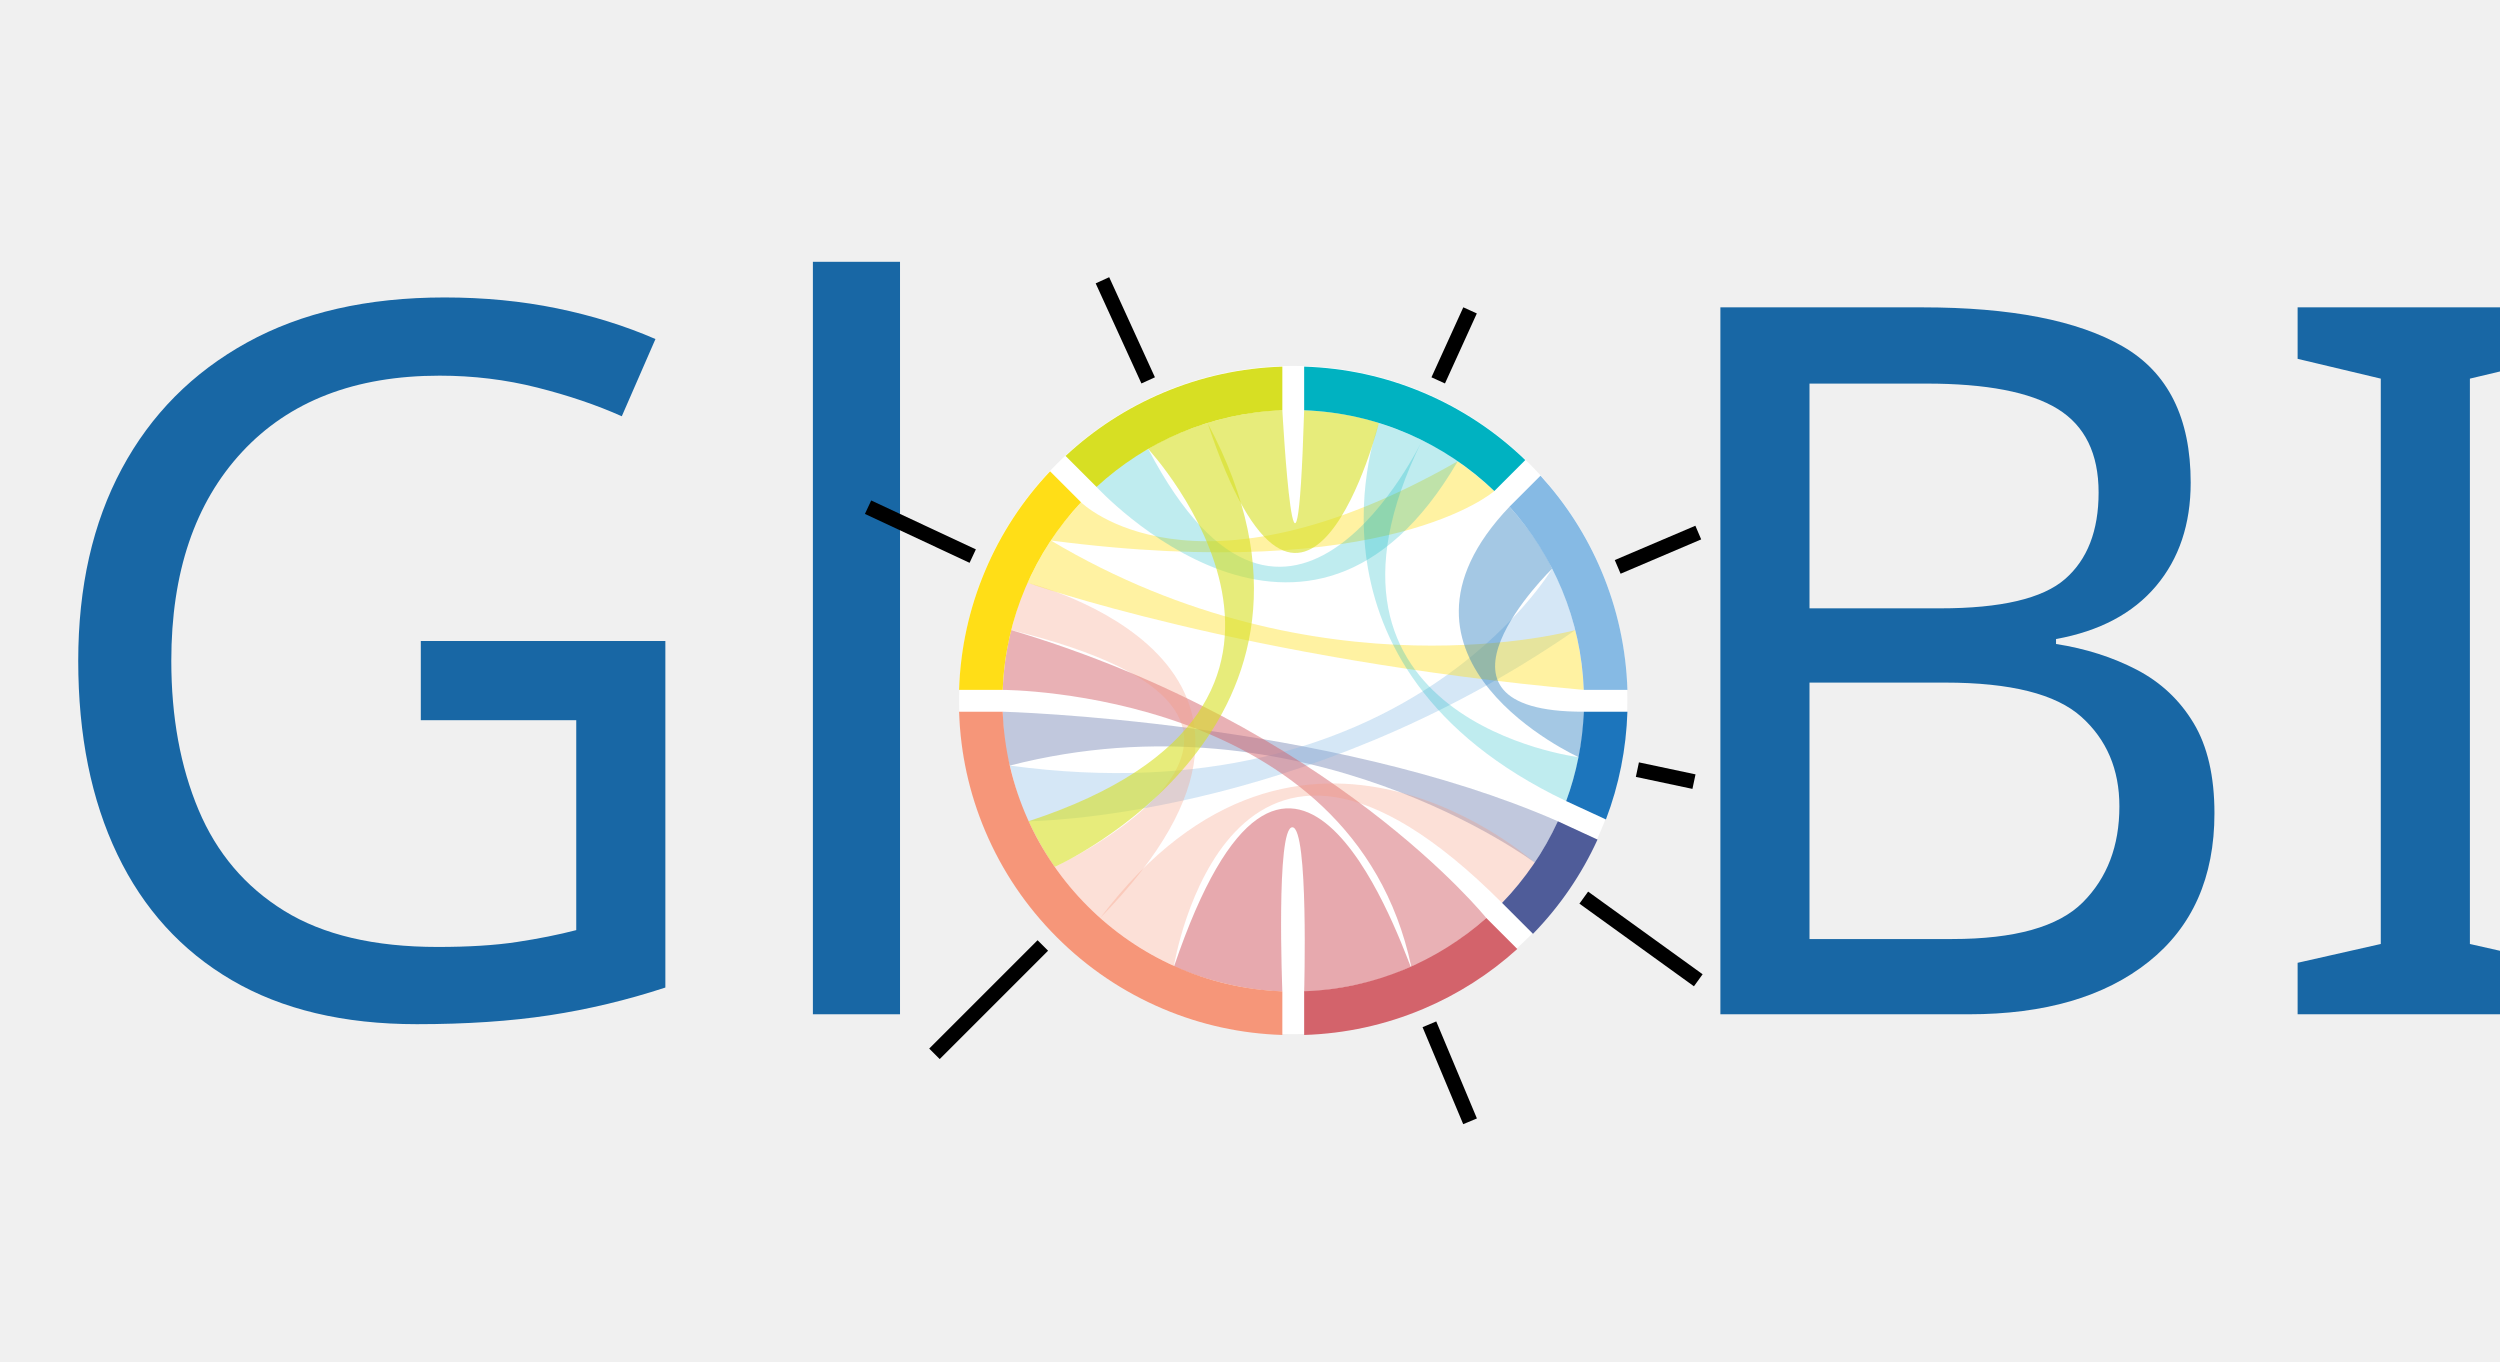
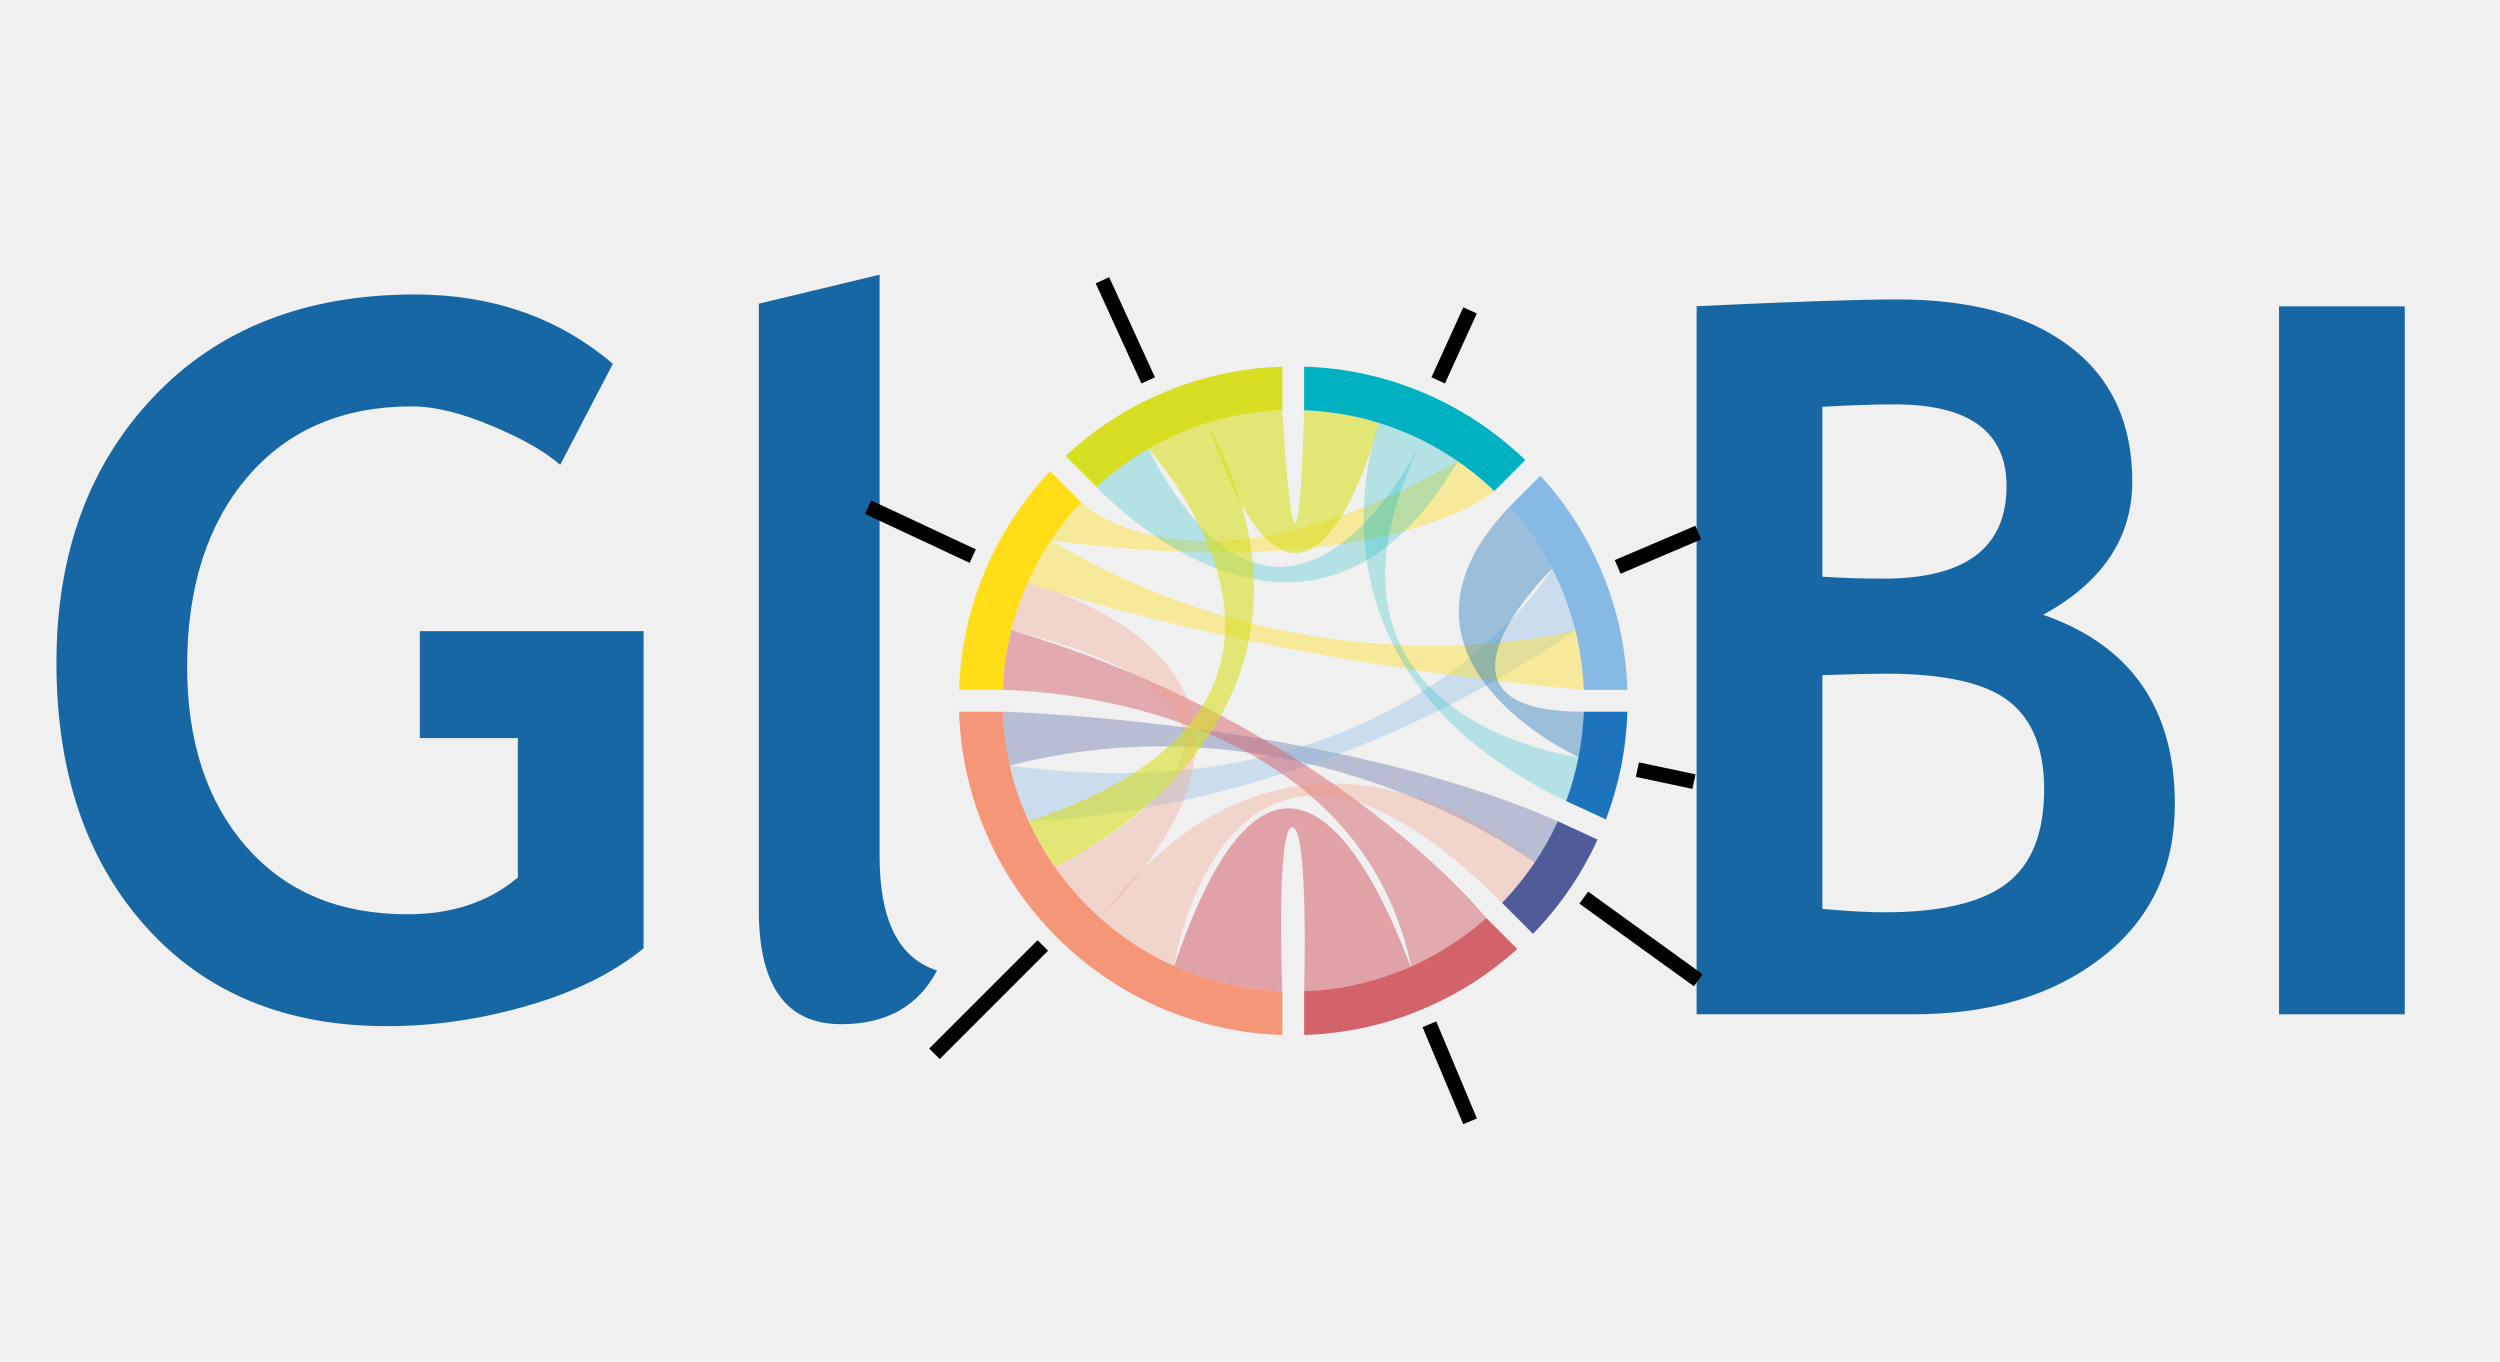
- <svg xmlns="http://www.w3.org/2000/svg" version="1.1" x="0px" y="0px" width="2525px" height="1375px" viewBox="-18.014 -166.926 2525 1375" overflow="visible" enable-background="new -18.014 -166.926 2525 1375" xml:space="preserve">
-   <defs>
- </defs>
-   <text transform="matrix(1 0 0 1 0 857.498)">
-     <tspan x="0" y="0" fill="#1867A5" font-family="'TrebuchetMS-Bold'" font-size="1000" letter-spacing="-10">Gl</tspan>
-     <tspan x="946.309" y="0" fill="#1867A5" font-family="'TrebuchetMS-Bold'" font-size="1000" letter-spacing="375"> </tspan>
-     <tspan x="1622.578" y="0" fill="#1867A5" font-family="'TrebuchetMS-Bold'" font-size="1000" letter-spacing="-10">BI</tspan>
-   </text>
-   <circle fill="#FFFFFF" cx="1288.146" cy="540.118" r="337.464" />
-   <path opacity="0.35" fill="#4C629D" d="M1531.997,704.316c0,0-232.817-174.452-530.114-98.016  c-7.146-19.823-7.146-54.406-7.146-54.406s329.038,8.96,560.652,110.65C1545.689,684.766,1531.997,704.316,1531.997,704.316z" />
-   <path opacity="0.35" fill="#86BAE4" d="M1549.668,407.413c0,0-148.782,253.019-547.785,198.888  c12.11,50.094,18.807,56.244,18.807,56.244s275.218-1.329,552.321-193.082C1563.495,430.572,1549.668,407.413,1549.668,407.413z" />
-   <path opacity="0.55" fill="#D3636B" d="M1299.18,835.177c0,0,63.969-3.334,107.634-25.718c-15.291-38.416-123.91-339.883-239.14,0  c61.14,25.718,109.476,24.848,109.476,24.848s-6.539-165.68,10.095-165.68C1303.876,668.627,1299.18,835.177,1299.18,835.177z" />
-   <path opacity="0.5" fill="#D3636B" d="M1483.147,760.25c0,0-155.857-194.184-479.83-290.787c-7.853,28.857-8.58,60.401-8.58,60.401  s353.356,0,412.635,279.511C1446.212,794.784,1483.147,760.25,1483.147,760.25z" />
-   <path opacity="0.3" fill="#F69679" d="M1167.674,808.59c0,0,54.951-340.265,331.376-63.591  c19.434-20.304,33.757-39.966,33.757-39.966s-236.034-214.019-439.622,55.217C1128.423,792.172,1167.674,808.59,1167.674,808.59z" />
-   <path opacity="0.3" fill="#F69679" d="M1047.302,708.645c0,0,321.451-149.754-43.984-239.182  c12.994-49.978,16.503-47.762,16.503-47.762s326.536,80.094,73.364,338.549C1065.814,736.514,1047.302,708.645,1047.302,708.645z" />
-   <path opacity="0.4" fill="#FFDE17" d="M1019.82,421.701c0,0,219.122,77.568,561.773,108.163c-0.729-30.53-8.583-60.401-8.583-60.401  s-257.921,71.415-529.694-90.496C1028.715,401.134,1019.82,421.701,1019.82,421.701z" />
-   <path opacity="0.4" fill="#FFDE17" d="M1073.833,340.375c0,0,112.287,111.749,380.499-41.47  c23.827,17.237,36.927,30.099,36.927,30.099s-106.233,94.584-447.942,49.963C1051.2,367.203,1051.342,365.721,1073.833,340.375z" />
-   <path opacity="0.25" fill="#00B2C1" d="M1089.479,324.864c0,0,213.998,233.22,364.853-25.958  c-15.908-12.511-35.917-21.154-35.917-21.154s-134.068,281.56-276.773,8.739C1099.256,309.107,1089.479,324.864,1089.479,324.864z" />
-   <path opacity="0.25" fill="#00B2C1" d="M1374.708,260.266c0,0-95.499,246.064,189.084,381.896  c9.219-25.312,12.74-44.312,12.74-44.312s-297.984-36.911-158.117-320.1C1401.231,268.849,1374.708,260.266,1374.708,260.266z" />
-   <path opacity="0.4" fill="#1C75BC" d="M1549.668,407.413c0,0-148.872,145.073,31.926,144.481c0,23.146-5.062,45.956-5.062,45.956  s-217.226-98.373-69.949-253.017C1539.755,381.935,1549.668,407.413,1549.668,407.413z" />
-   <path opacity="0.6" fill="#D7DF23" d="M1047.302,708.645c0,0,318.088-142.508,154.313-448.379  c-37.8,11.509-59.974,26.225-59.974,26.225s238.883,258.134-120.952,376.055C1036.104,694.47,1047.302,708.645,1047.302,708.645z" />
-   <path opacity="0.6" fill="#D7DF23" d="M1277.149,247.45c0,0,14.2,256.66,22.03,0c43.993,1.452,75.528,12.816,75.528,12.816  s-74.467,295.447-173.093,0C1246.617,246.731,1277.149,247.45,1277.149,247.45z" />
-   <path fill="#86BAE4" d="M1506.583,344.834c44.451,49.474,72.38,114.073,75.011,185.03h44.085  c-1.325-41.69-10.175-82.156-26.366-120.439c-14.957-35.362-35.589-67.552-61.433-95.887L1506.583,344.834z" />
-   <path fill="#1C75BC" d="M1581.594,551.895c-1.171,31.606-7.362,61.955-17.802,90.268l40.188,18.545  c13.229-34.816,20.508-71.32,21.699-108.812H1581.594z" />
-   <path fill="#00B2C1" d="M1299.18,247.45c74.377,2.757,141.771,33.312,192.079,81.554l31.258-31.258  c-29.998-28.939-64.586-51.809-102.899-68.016c-38.283-16.192-78.749-25.04-120.438-26.366V247.45z" />
-   <path fill="#4F5C99" d="M1555.39,662.545c-14.019,30.668-33.167,58.521-56.34,82.454l31.259,31.257  c27.187-27.948,49.069-59.923,65.169-95.208L1555.39,662.545z" />
-   <path fill="#D3636B" d="M1483.147,760.25c-49.334,43.896-113.52,71.445-183.968,74.057v44.085  c41.688-1.324,82.154-10.174,120.438-26.365c34.925-14.772,66.753-35.08,94.831-60.476L1483.147,760.25z" />
-   <path fill="#D7DF23" d="M1089.479,324.864c49.805-45.846,115.443-74.737,187.67-77.414v-44.085  c-41.689,1.325-82.153,10.173-120.437,26.366c-36.461,15.421-69.55,36.875-98.515,63.851L1089.479,324.864z" />
-   <path fill="#F69679" d="M1277.149,834.307c-153.172-5.677-276.736-129.242-282.412-282.412H950.65  c1.325,41.688,10.173,82.152,26.366,120.436c17.01,40.217,41.355,76.329,72.362,107.334c31.005,31.006,67.117,55.352,107.334,72.362  c38.283,16.191,78.747,25.041,120.437,26.365V834.307z" />
-   <path fill="#FFDE17" d="M994.737,529.864c2.709-73.109,32.275-139.47,79.096-189.489l-31.265-31.268  c-27.776,29.395-49.808,63.098-65.552,100.317c-16.192,38.283-25.041,78.749-26.366,120.439H994.737z" />
-   <line fill="none" stroke="#000000" stroke-width="15" stroke-miterlimit="10" x1="1035.234" y1="788.005" x2="925.787" y2="897.453" />
-   <line fill="none" stroke="#000000" stroke-width="15" stroke-miterlimit="10" x1="964.435" y1="394.732" x2="858.729" y2="345.339" />
-   <line fill="none" stroke="#000000" stroke-width="15" stroke-miterlimit="10" x1="1095.436" y1="116.16" x2="1141.642" y2="217.256" />
-   <line fill="none" stroke="#000000" stroke-width="15" stroke-miterlimit="10" x1="1434.574" y1="217.256" x2="1466.75" y2="146.558" />
-   <line fill="none" stroke="#000000" stroke-width="15" stroke-miterlimit="10" x1="1615.847" y1="405.646" x2="1697.249" y2="370.967" />
-   <line fill="none" stroke="#000000" stroke-width="15" stroke-miterlimit="10" x1="1635.746" y1="610.394" x2="1692.908" y2="622.521" />
-   <line fill="none" stroke="#000000" stroke-width="15" stroke-miterlimit="10" x1="1581.594" y1="739.681" x2="1697.249" y2="823.155" />
-   <line fill="none" stroke="#000000" stroke-width="15" stroke-miterlimit="10" x1="1425.677" y1="867.61" x2="1466.75" y2="965.598" />
+ <svg xmlns="http://www.w3.org/2000/svg" version="1.1" x="0px" y="0px" width="2525px" height="1375px" viewBox="0 0 2525 1375" enable-background="new 0 0 2525 1375" xml:space="preserve">
+   <g id="GloBI_in_Trebuchet_MS_with_Caps">
+     <g>
+       <path fill="#1867A5" d="M619.014,367.424l-53.219,102.062c-14.953-13.219-38.031-26.375-69.219-39.453    c-31.188-13.062-58-19.609-80.422-19.609c-70.188,0-125.594,23.797-166.219,71.375c-40.625,47.594-60.922,111.328-60.922,191.219    c0,76,19.906,136.734,59.719,182.203s94.031,68.203,162.625,68.203c45.172,0,82.391-12.391,111.656-37.172V745.424h-99v-108h226    v320.375c-30.266,24.75-69.234,44.031-116.891,57.875c-47.672,13.828-95.094,20.75-142.266,20.75    c-102.5,0-183.766-33.562-243.797-100.719S57.014,779.861,57.014,669.611c0-110.234,32.672-199.828,98.047-268.766    s153.344-103.422,263.938-103.422C497.374,297.424,564.045,320.768,619.014,367.424z" />
+       <path fill="#1867A5" d="M766.401,306.721l122-29.297v587.594c0,64.422,19.328,102.812,58,115.172    c-18.922,36.156-51.203,54.234-96.844,54.234c-55.438,0-83.156-38.422-83.156-115.266V306.721z" />
+       <path fill="#1867A5" d="M1932.389,1024.424h-218.797V309.268c96.469-4.562,164.109-6.844,202.891-6.844    c74.312,0,132.406,15.906,174.281,47.703c41.875,31.812,62.828,77.219,62.828,136.25c0,56.766-30,101.609-90,134.547    c88.656,30.906,133,94.656,133,191.266c0,65.062-24.594,116.688-73.75,154.906S2010.202,1024.424,1932.389,1024.424z     M1840.592,410.861v171.609c19.578,1.312,40.141,1.953,61.672,1.953c82.875,0,124.328-31.125,124.328-93.375    c0-55.078-37.688-82.625-113.062-82.625C1893.624,408.424,1869.311,409.236,1840.592,410.861z M1840.592,681.877v236.125    c25.688,2.281,46.516,3.422,62.469,3.422c56.594,0,97.672-9.594,123.219-28.781c25.531-19.188,38.312-51.062,38.312-95.625    c0-40.656-11.875-70.25-35.625-88.781s-65.234-27.812-124.438-27.812C1892.155,680.424,1870.842,680.908,1840.592,681.877z" />
+       <path fill="#1867A5" d="M2301.807,1024.424v-715h127v715H2301.807z" />
+     </g>
+   </g>
+   <g id="White_Circle" display="none">
+     <circle display="inline" fill="#FFFFFF" cx="1306.16" cy="707.044" r="337.464" />
+   </g>
+   <g id="Dependency_Wheel_Darker">
+     <path opacity="0.35" fill="#4C629D" d="M1550.011,871.242c0,0-232.817-174.452-530.114-98.016   c-7.146-19.823-7.146-54.406-7.146-54.406s329.038,8.96,560.652,110.65C1563.704,851.691,1550.011,871.242,1550.011,871.242z" />
+     <path opacity="0.35" fill="#86BAE4" d="M1567.682,574.339c0,0-148.782,253.019-547.785,198.888   c12.11,50.094,18.807,56.244,18.807,56.244s275.218-1.329,552.321-193.082C1581.509,597.498,1567.682,574.339,1567.682,574.339z" />
+     <path opacity="0.55" fill="#D3636B" d="M1317.194,1002.103c0,0,63.969-3.334,107.634-25.718   c-15.291-38.416-123.91-339.883-239.14,0c61.14,25.718,109.476,24.848,109.476,24.848s-6.539-165.68,10.095-165.68   C1321.89,835.553,1317.194,1002.103,1317.194,1002.103z" />
+     <path opacity="0.5" fill="#D3636B" d="M1501.162,927.176c0,0-155.857-194.184-479.83-290.787   c-7.853,28.857-8.58,60.401-8.58,60.401s353.356,0,412.635,279.511C1464.226,961.71,1501.162,927.176,1501.162,927.176z" />
+     <path opacity="0.3" fill="#F69679" d="M1185.688,975.516c0,0,54.951-340.265,331.376-63.591   c19.434-20.304,33.757-39.966,33.757-39.966s-236.034-214.019-439.622,55.217C1146.437,959.098,1185.688,975.516,1185.688,975.516z   " />
+     <path opacity="0.3" fill="#F69679" d="M1065.316,875.57c0,0,321.451-149.754-43.984-239.182   c12.994-49.978,16.503-47.762,16.503-47.762s326.536,80.094,73.364,338.549C1083.829,903.439,1065.316,875.57,1065.316,875.57z" />
+     <path opacity="0.4" fill="#FFDE17" d="M1037.834,588.627c0,0,219.122,77.568,561.773,108.163   c-0.729-30.53-8.583-60.401-8.583-60.401s-257.921,71.415-529.694-90.496C1046.729,568.06,1037.834,588.627,1037.834,588.627z" />
+     <path opacity="0.4" fill="#FFDE17" d="M1091.847,507.301c0,0,112.287,111.749,380.499-41.47   c23.827,17.237,36.927,30.099,36.927,30.099s-106.233,94.584-447.942,49.963C1069.214,534.129,1069.356,532.646,1091.847,507.301z" />
+     <path opacity="0.25" fill="#FFDE17" d="M1100.333,556.909" />
+     <path opacity="0.25" fill="#FFDE17" d="M1157.08,574.339" />
+     <path opacity="0.25" fill="#00B2C1" d="M1107.494,491.79c0,0,213.998,233.22,364.853-25.958   c-15.908-12.511-35.917-21.154-35.917-21.154s-134.068,281.56-276.773,8.739C1117.27,476.033,1107.494,491.79,1107.494,491.79z" />
+     <path opacity="0.25" fill="#00B2C1" d="M1392.722,427.191c0,0-95.499,246.064,189.084,381.896   c9.219-25.312,12.74-44.312,12.74-44.312s-297.984-36.911-158.117-320.1C1419.246,435.775,1392.722,427.191,1392.722,427.191z" />
+     <path opacity="0.4" fill="#1C75BC" d="M1567.682,574.339c0,0-148.872,145.073,31.926,144.481c0,23.146-5.062,45.956-5.062,45.956   s-217.226-98.373-69.949-253.017C1557.769,548.86,1567.682,574.339,1567.682,574.339z" />
+     <path opacity="0.6" fill="#D7DF23" d="M1065.316,875.57c0,0,318.088-142.508,154.313-448.379   c-37.8,11.509-59.974,26.225-59.974,26.225s238.883,258.134-120.952,376.055C1054.119,861.396,1065.316,875.57,1065.316,875.57z" />
+     <path opacity="0.6" fill="#D7DF23" d="M1295.164,414.375c0,0,14.2,256.66,22.03,0c43.993,1.452,75.528,12.816,75.528,12.816   s-74.467,295.447-173.093,0C1264.631,413.657,1295.164,414.375,1295.164,414.375z" />
+     <g>
+       <path fill="#86BAE4" d="M1524.597,511.76c44.451,49.474,72.38,114.073,75.011,185.03h44.085    c-1.325-41.69-10.175-82.156-26.366-120.439c-14.957-35.362-35.589-67.552-61.433-95.887L1524.597,511.76z" />
+       <path fill="#1C75BC" d="M1599.608,718.82c-1.171,31.606-7.362,61.955-17.802,90.268l40.188,18.545    c13.229-34.816,20.508-71.32,21.699-108.812H1599.608z" />
+       <path fill="#00B2C1" d="M1317.194,414.375c74.377,2.757,141.771,33.312,192.079,81.554l31.258-31.258    c-29.998-28.939-64.586-51.809-102.899-68.016c-38.283-16.192-78.749-25.04-120.438-26.366V414.375z" />
+       <path fill="#4F5C99" d="M1573.404,829.471c-14.019,30.668-33.167,58.521-56.34,82.454l31.259,31.257    c27.187-27.948,49.069-59.923,65.169-95.208L1573.404,829.471z" />
+       <path fill="#D3636B" d="M1501.162,927.176c-49.334,43.896-113.52,71.445-183.968,74.057v44.085    c41.688-1.324,82.154-10.174,120.438-26.365c34.925-14.772,66.753-35.08,94.831-60.476L1501.162,927.176z" />
+       <path fill="#D7DF23" d="M1107.494,491.79c49.805-45.846,115.443-74.737,187.67-77.414V370.29    c-41.689,1.325-82.153,10.173-120.437,26.366c-36.461,15.421-69.55,36.875-98.515,63.851L1107.494,491.79z" />
+       <path fill="#F69679" d="M1295.164,1001.232c-153.172-5.677-276.736-129.242-282.412-282.412h-44.087    c1.325,41.688,10.173,82.152,26.366,120.436c17.01,40.217,41.355,76.329,72.362,107.334    c31.005,31.006,67.117,55.352,107.334,72.362c38.283,16.191,78.747,25.041,120.437,26.365V1001.232z" />
+       <path fill="#FFDE17" d="M1012.751,696.79c2.709-73.109,32.275-139.47,79.096-189.489l-31.265-31.268    c-27.776,29.395-49.808,63.098-65.552,100.317c-16.192,38.283-25.041,78.749-26.366,120.439H1012.751z" />
+     </g>
+     <line fill="none" stroke="#000000" stroke-width="15" stroke-miterlimit="10" x1="1053.249" y1="954.931" x2="943.801" y2="1064.379" />
+     <line fill="none" stroke="#000000" stroke-width="15" stroke-miterlimit="10" x1="982.449" y1="561.658" x2="876.744" y2="512.265" />
+     <line fill="none" stroke="#000000" stroke-width="15" stroke-miterlimit="10" x1="1113.45" y1="283.086" x2="1159.656" y2="384.182" />
+     <line fill="none" stroke="#000000" stroke-width="15" stroke-miterlimit="10" x1="1452.588" y1="384.182" x2="1484.764" y2="313.484" />
+     <line fill="none" stroke="#000000" stroke-width="15" stroke-miterlimit="10" x1="1633.861" y1="572.572" x2="1715.263" y2="537.893" />
+     <line fill="none" stroke="#000000" stroke-width="15" stroke-miterlimit="10" x1="1653.76" y1="777.319" x2="1710.922" y2="789.446" />
+     <line fill="none" stroke="#000000" stroke-width="15" stroke-miterlimit="10" x1="1599.608" y1="906.606" x2="1715.263" y2="990.081" />
+     <line fill="none" stroke="#000000" stroke-width="15" stroke-miterlimit="10" x1="1443.691" y1="1034.536" x2="1484.764" y2="1132.523" />
+   </g>
</svg>
